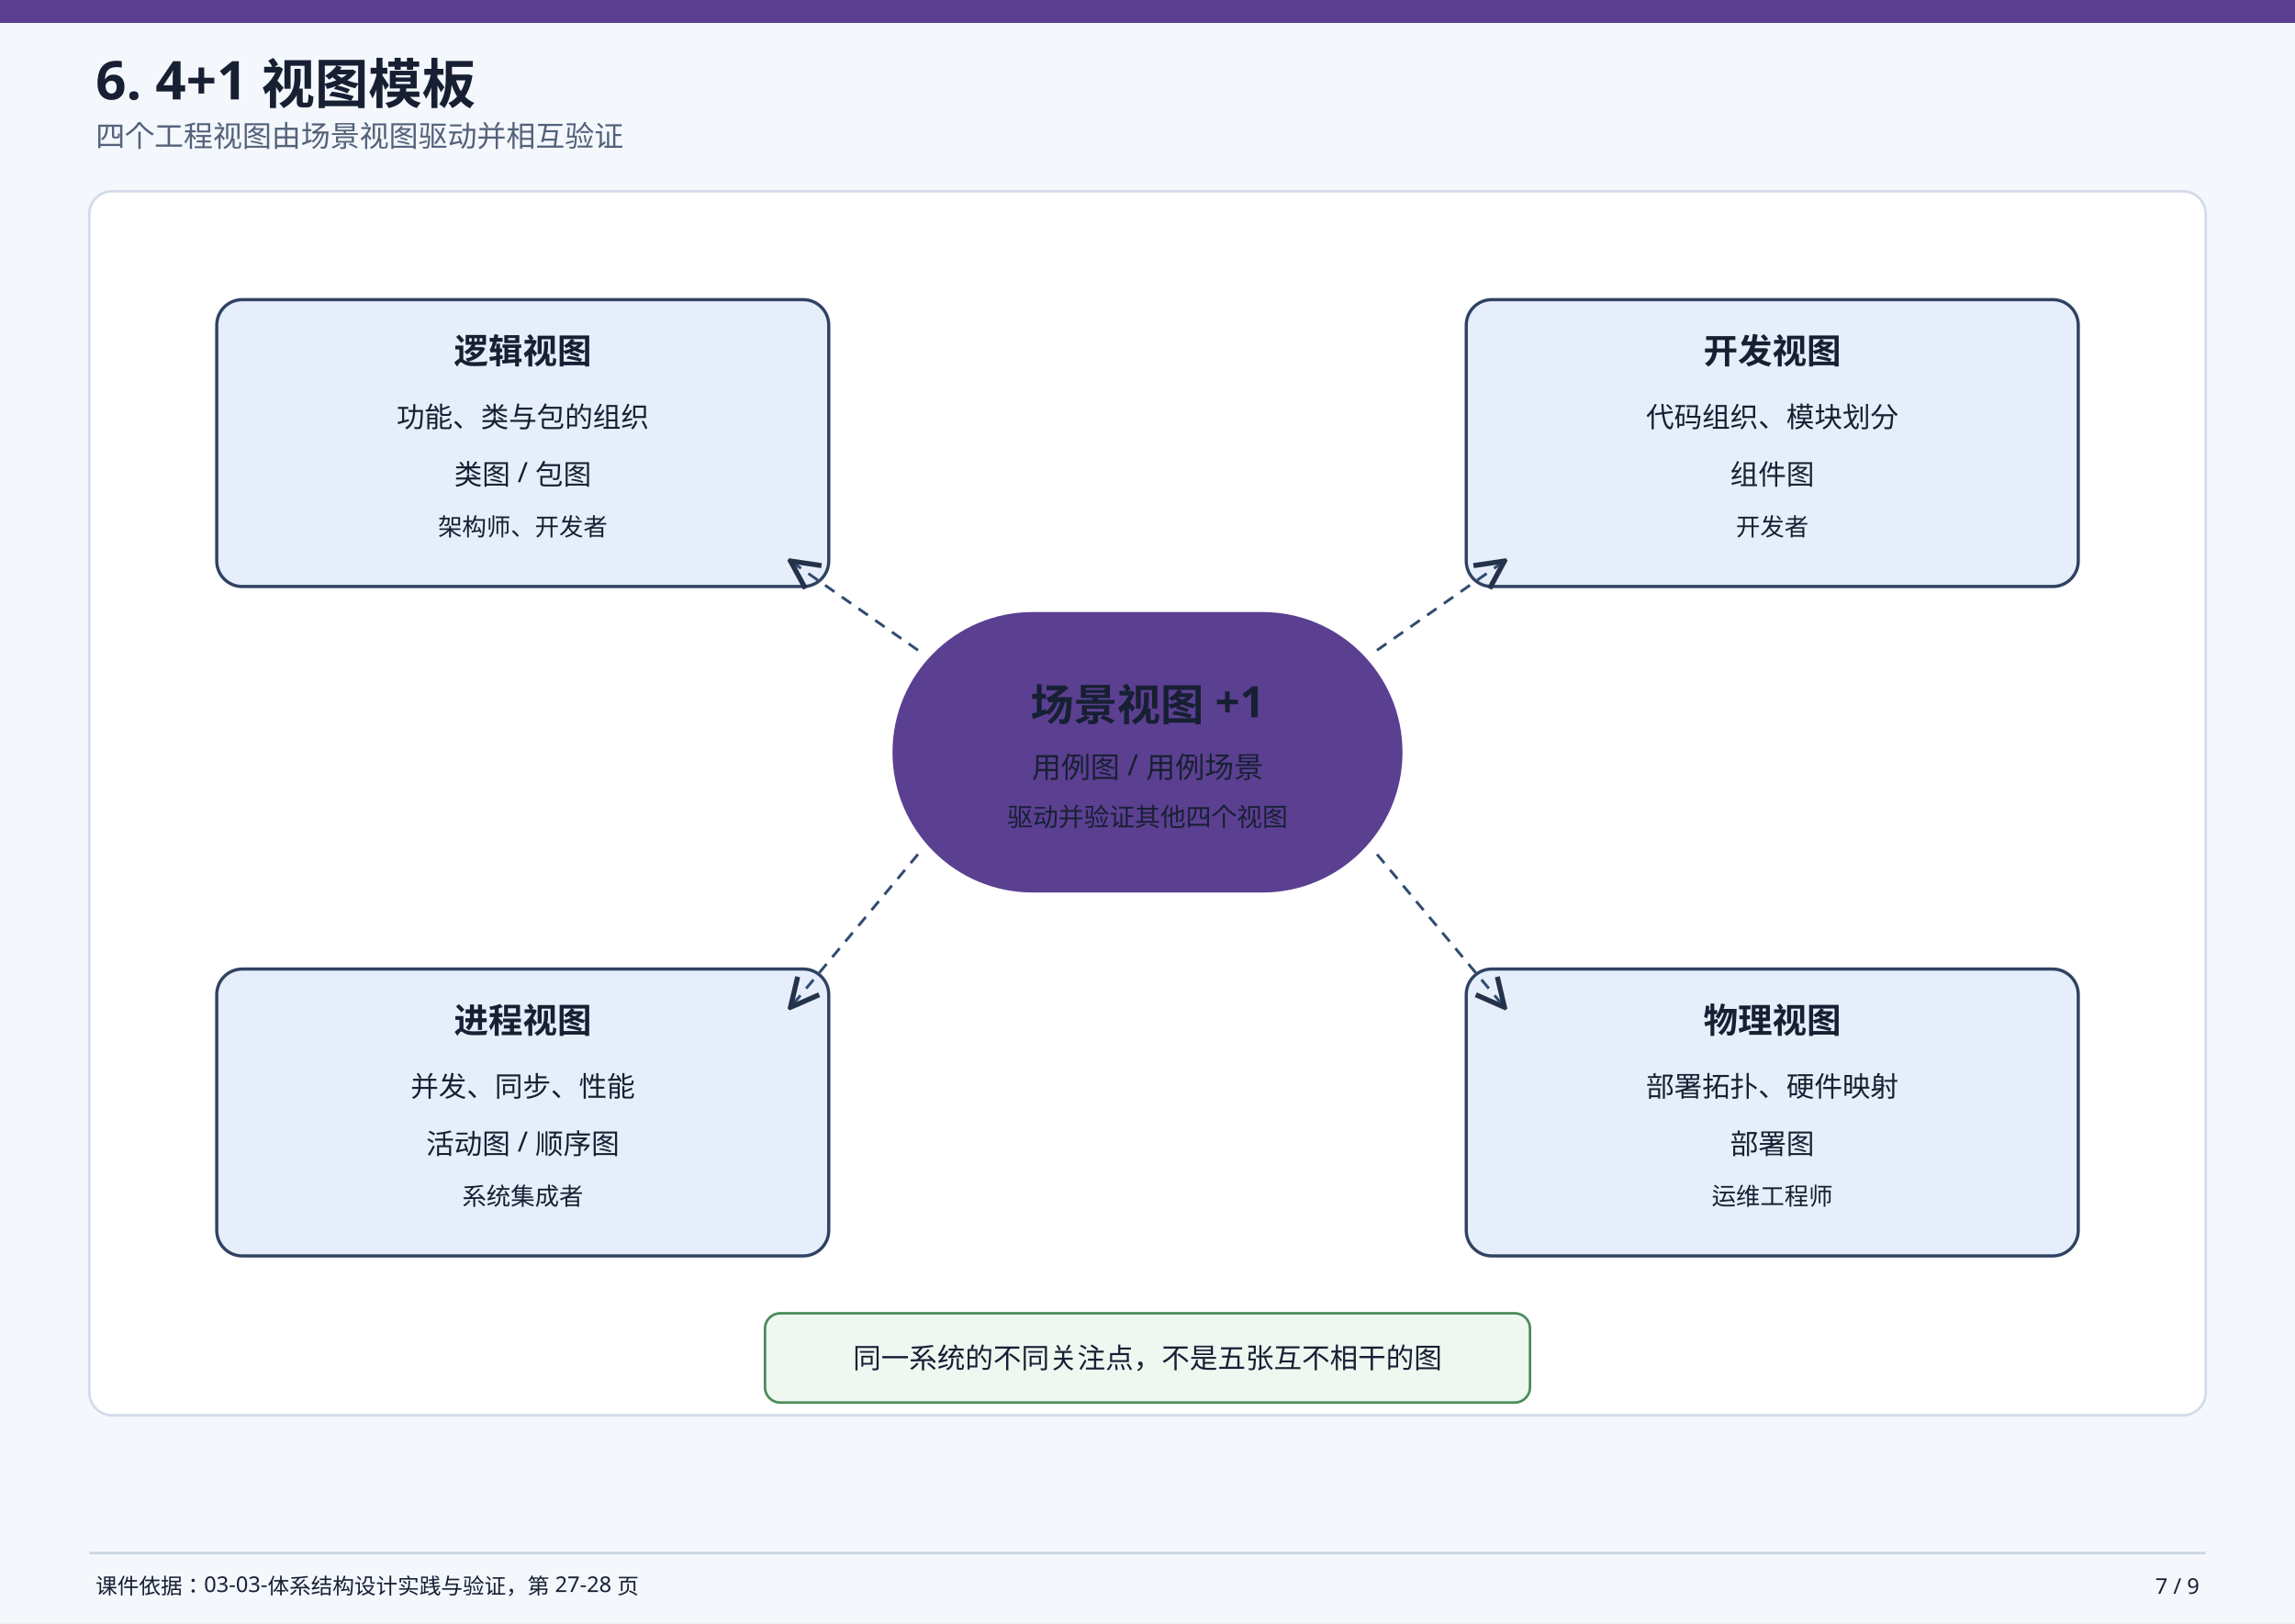
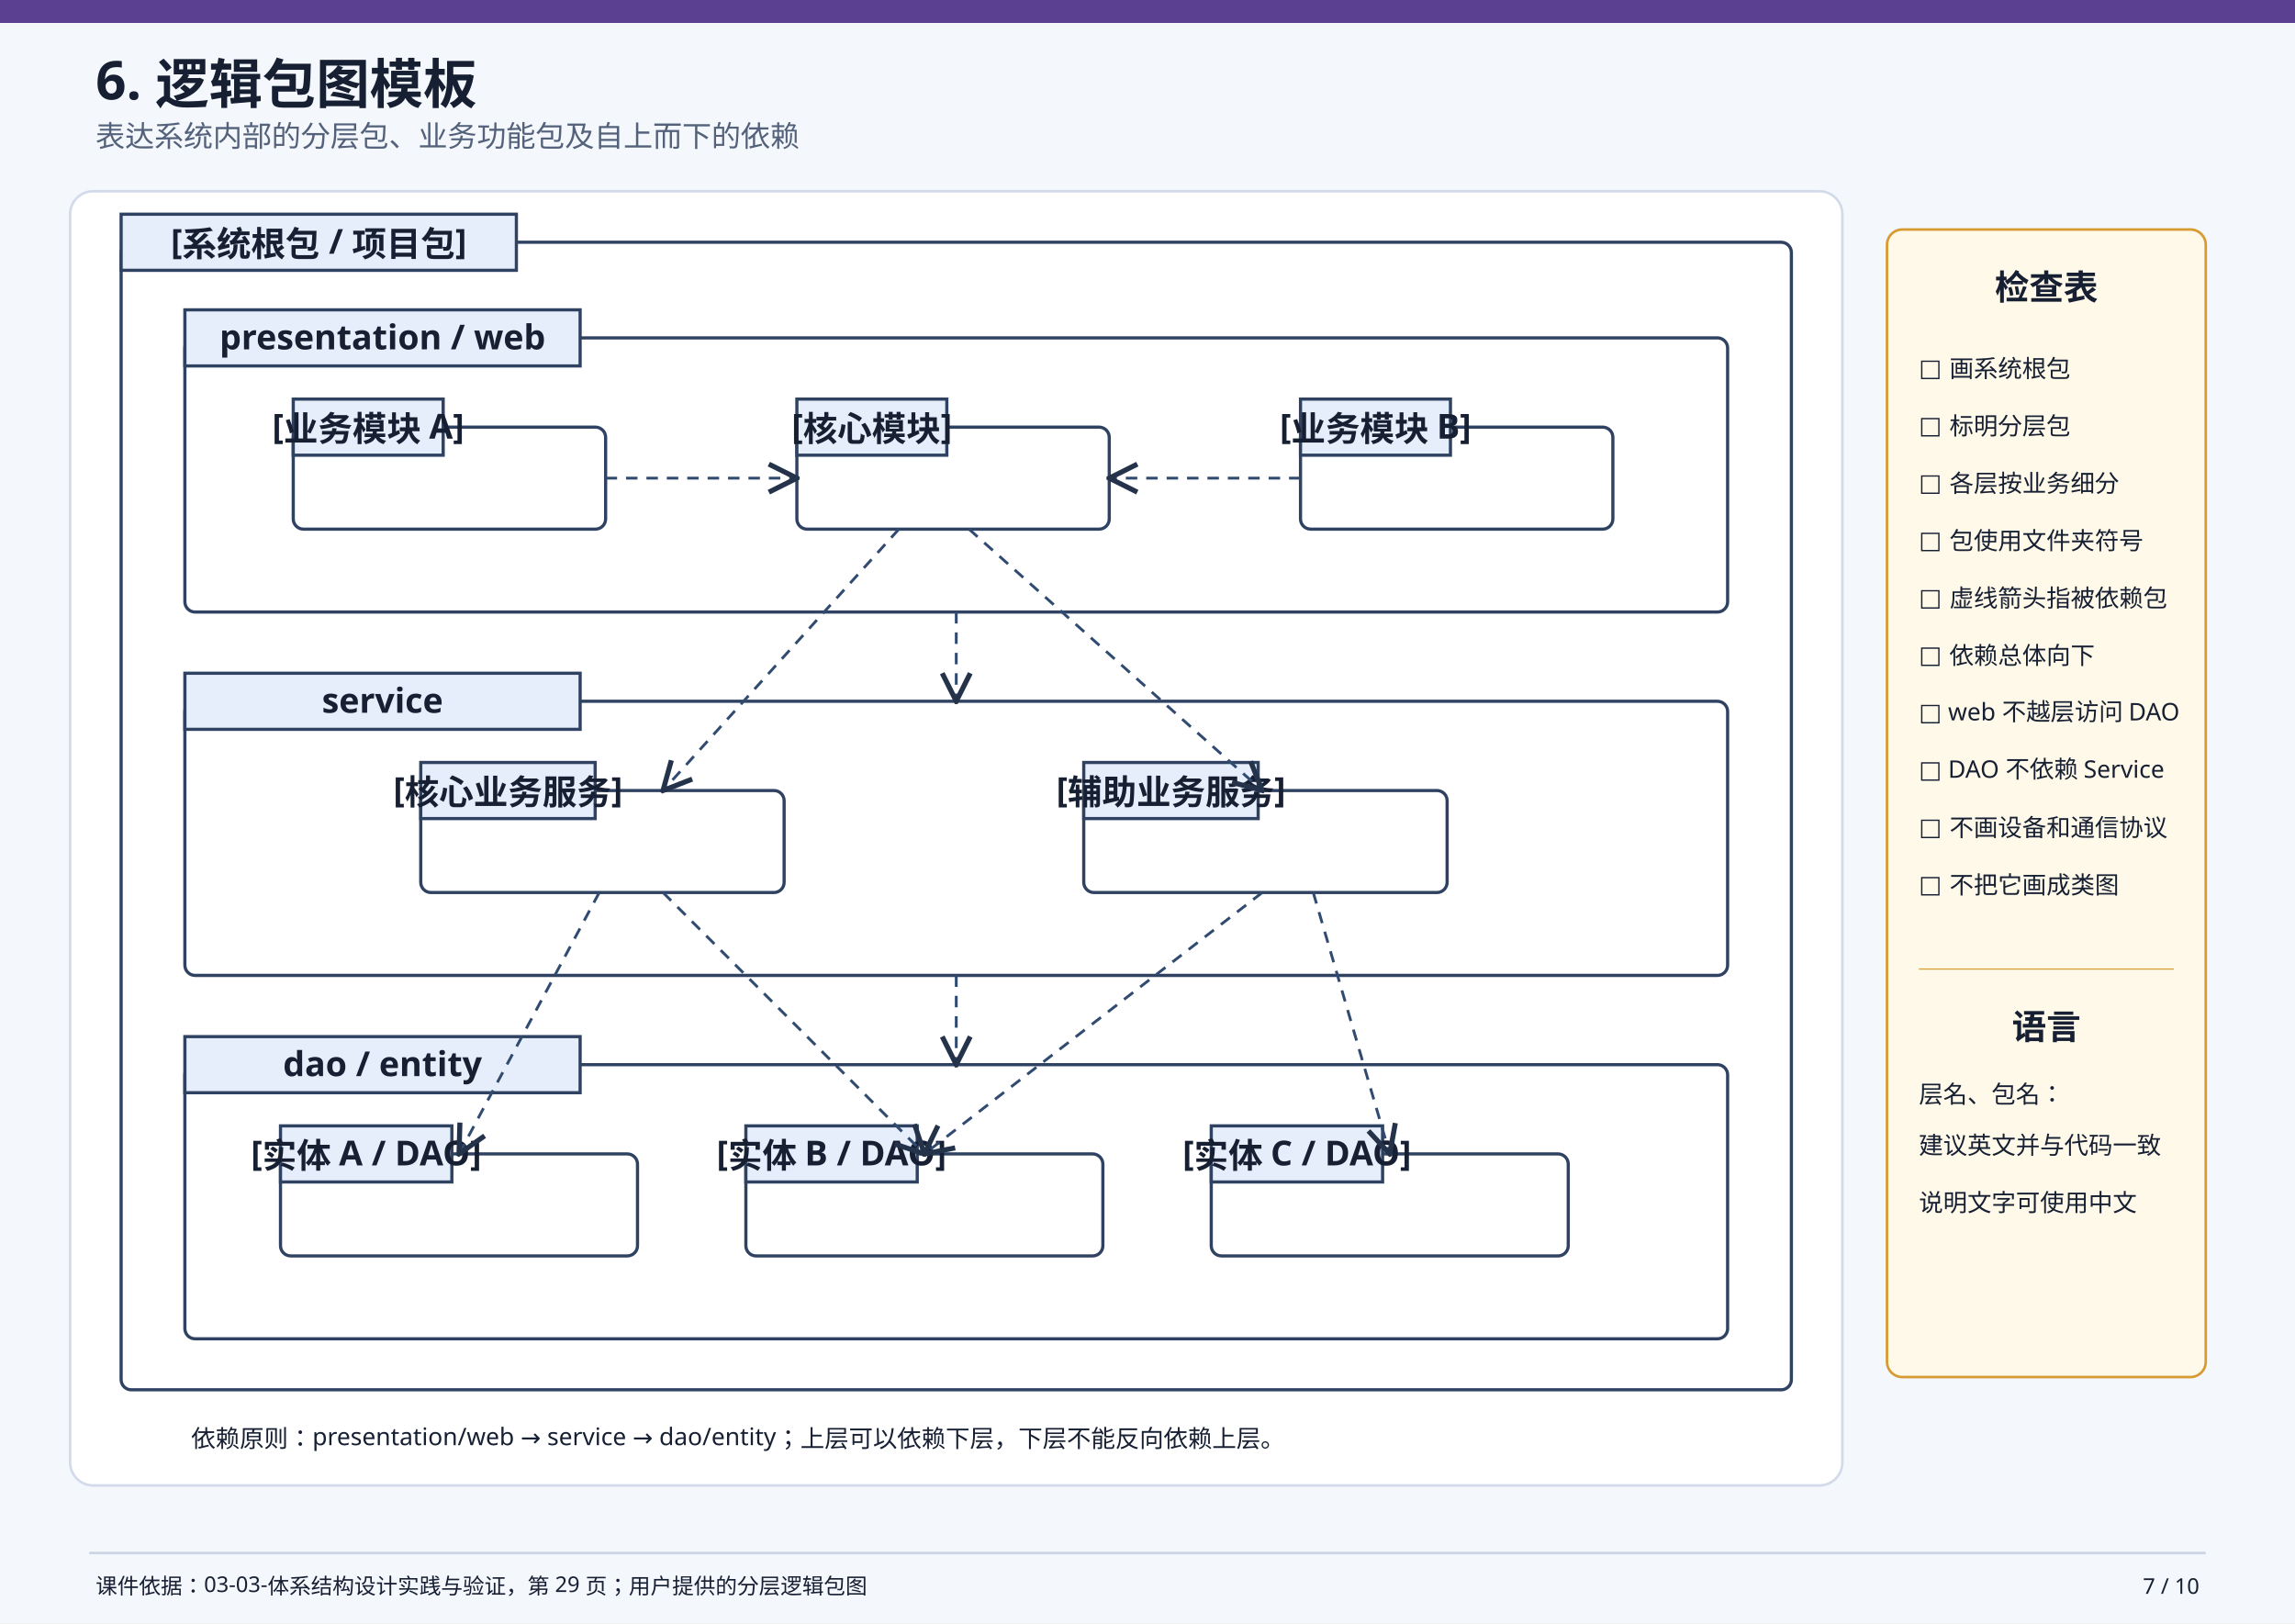
<svg xmlns="http://www.w3.org/2000/svg" width="1800" height="1273" viewBox="0 0 1800 1273">
  <defs>
    <marker id="solid" markerWidth="12" markerHeight="12" refX="11" refY="6" orient="auto">
      <path d="M0,0 L12,6 L0,12 Z" fill="#24324a" />
    </marker>
    <marker id="open" markerWidth="12" markerHeight="12" refX="11" refY="6" orient="auto">
      <path d="M1,1 L11,6 L1,11" fill="none" stroke="#24324a" stroke-width="1.8" />
    </marker>
    <marker id="triangle" markerWidth="16" markerHeight="16" refX="14" refY="8" orient="auto">
      <path d="M1,1 L15,8 L1,15 Z" fill="#fff" stroke="#6f42a0" stroke-width="1.8" />
    </marker>
    <style>
    text{font-family:"PingFang SC","Microsoft YaHei",sans-serif;fill:#172033}
    .title{font-size:42px;font-weight:800}.sub{font-size:23px;fill:#53627a}.h{font-size:27px;font-weight:700}.t{font-size:22px}.s{font-size:19px}.tiny{font-size:17px}
    .panel{fill:#fff;stroke:#d3dbea;stroke-width:2;rx:18}.node{fill:#fff;stroke:#2f4262;stroke-width:2.5;rx:8}.accent{fill:#e6eefb;stroke:#2f4262;stroke-width:2.5}
    .call{fill:none;stroke:#24324a;stroke-width:2.5;marker-end:url(#solid)}.ret{fill:none;stroke:#465773;stroke-width:2.2;stroke-dasharray:9 7;marker-end:url(#open)}
    .dep{fill:none;stroke:#314b70;stroke-width:2.2;stroke-dasharray:9 7;marker-end:url(#open)}.realize,.inherit{fill:none;stroke:#6f42a0;stroke-width:2.3;stroke-dasharray:9 7;marker-end:url(#triangle)}
    .line{fill:none;stroke:#3f506a;stroke-width:2.2}.dash{fill:none;stroke:#65728a;stroke-width:2;stroke-dasharray:9 8}
    .note{fill:#fff9e9;stroke:#d79b31;stroke-width:2;rx:12}.good{fill:#eef8f1;stroke:#4b8b5b;stroke-width:2;rx:12}
  </style>
  </defs>
  <rect width="1800" height="1273" fill="#f4f7fc" />
  <rect x="0" y="0" width="1800" height="18" fill="#5b3f91" />
-   <text class="title" x="75" y="78">6. 4+1 视图模板</text>
-   <text class="sub" x="75" y="115">四个工程视图由场景视图驱动并相互验证</text>
-   <rect class="panel" x="70" y="150" width="1660" height="960" />
-   <rect x="700" y="480" width="400" height="220" rx="110" fill="#5b3f91" />
-   <text x="900" y="565" text-anchor="middle" font-size="34" font-weight="800" fill="#fff">场景视图 +1</text>
-   <text x="900" y="610" text-anchor="middle" font-size="23" fill="#fff">用例图 / 用例场景</text>
-   <text x="900" y="648" text-anchor="middle" font-size="20" fill="#fff">驱动并验证其他四个视图</text>
-   <rect class="accent" x="170" y="235" width="480" height="225" rx="20" />
-   <text class="h" x="410" y="285" text-anchor="middle">逻辑视图</text>
-   <text class="t" x="410" y="335" text-anchor="middle">功能、类与包的组织</text>
-   <text class="t" x="410" y="380" text-anchor="middle">类图 / 包图</text>
-   <text class="s" x="410" y="420" text-anchor="middle">架构师、开发者</text>
-   <rect class="accent" x="1150" y="235" width="480" height="225" rx="20" />
-   <text class="h" x="1390" y="285" text-anchor="middle">开发视图</text>
-   <text class="t" x="1390" y="335" text-anchor="middle">代码组织、模块划分</text>
-   <text class="t" x="1390" y="380" text-anchor="middle">组件图</text>
-   <text class="s" x="1390" y="420" text-anchor="middle">开发者</text>
-   <rect class="accent" x="170" y="760" width="480" height="225" rx="20" />
-   <text class="h" x="410" y="810" text-anchor="middle">进程视图</text>
-   <text class="t" x="410" y="860" text-anchor="middle">并发、同步、性能</text>
-   <text class="t" x="410" y="905" text-anchor="middle">活动图 / 顺序图</text>
-   <text class="s" x="410" y="945" text-anchor="middle">系统集成者</text>
-   <rect class="accent" x="1150" y="760" width="480" height="225" rx="20" />
-   <text class="h" x="1390" y="810" text-anchor="middle">物理视图</text>
-   <text class="t" x="1390" y="860" text-anchor="middle">部署拓扑、硬件映射</text>
-   <text class="t" x="1390" y="905" text-anchor="middle">部署图</text>
-   <text class="s" x="1390" y="945" text-anchor="middle">运维工程师</text>
-   <path class="dep" d="M720,510 L620,440" />
-   <path class="dep" d="M1080,510 L1180,440" />
-   <path class="dep" d="M720,670 L620,790" />
-   <path class="dep" d="M1080,670 L1180,790" />
-   <rect class="good" x="600" y="1030" width="600" height="70" />
-   <text class="t" x="900" y="1073" text-anchor="middle">同一系统的不同关注点，不是五张互不相干的图</text>
+   <text class="title" x="75" y="78">6. 逻辑包图模板</text>
+   <text class="sub" x="75" y="115">表达系统内部的分层包、业务功能包及自上而下的依赖</text>
+   <rect class="panel" x="55" y="150" width="1390" height="1015" />
+   <g>
+     <rect class="node" x="95" y="190" width="1310" height="900" />
+     <rect class="accent" x="95" y="168" width="310" height="44" />
+     <text class="h" x="250" y="199" text-anchor="middle">[系统根包 / 项目包]</text>
+   </g>
+   <g>
+     <rect class="node" x="145" y="265" width="1210" height="215" />
+     <rect class="accent" x="145" y="243" width="310" height="44" />
+     <text class="h" x="300" y="274" text-anchor="middle">presentation / web</text>
+   </g>
+   <g>
+     <rect class="node" x="145" y="550" width="1210" height="215" />
+     <rect class="accent" x="145" y="528" width="310" height="44" />
+     <text class="h" x="300" y="559" text-anchor="middle">service</text>
+   </g>
+   <g>
+     <rect class="node" x="145" y="835" width="1210" height="215" />
+     <rect class="accent" x="145" y="813" width="310" height="44" />
+     <text class="h" x="300" y="844" text-anchor="middle">dao / entity</text>
+   </g>
+   <g>
+     <rect class="node" x="230" y="335" width="245" height="80" />
+     <rect class="accent" x="230" y="313" width="117.6" height="44" />
+     <text class="h" x="288.8" y="344" text-anchor="middle">[业务模块 A]</text>
+   </g>
+   <g>
+     <rect class="node" x="625" y="335" width="245" height="80" />
+     <rect class="accent" x="625" y="313" width="117.6" height="44" />
+     <text class="h" x="683.8" y="344" text-anchor="middle">[核心模块]</text>
+   </g>
+   <g>
+     <rect class="node" x="1020" y="335" width="245" height="80" />
+     <rect class="accent" x="1020" y="313" width="117.6" height="44" />
+     <text class="h" x="1078.8" y="344" text-anchor="middle">[业务模块 B]</text>
+   </g>
+   <g>
+     <rect class="node" x="330" y="620" width="285" height="80" />
+     <rect class="accent" x="330" y="598" width="136.8" height="44" />
+     <text class="h" x="398.4" y="629" text-anchor="middle">[核心业务服务]</text>
+   </g>
+   <g>
+     <rect class="node" x="850" y="620" width="285" height="80" />
+     <rect class="accent" x="850" y="598" width="136.8" height="44" />
+     <text class="h" x="918.4" y="629" text-anchor="middle">[辅助业务服务]</text>
+   </g>
+   <g>
+     <rect class="node" x="220" y="905" width="280" height="80" />
+     <rect class="accent" x="220" y="883" width="134.4" height="44" />
+     <text class="h" x="287.2" y="914" text-anchor="middle">[实体 A / DAO]</text>
+   </g>
+   <g>
+     <rect class="node" x="585" y="905" width="280" height="80" />
+     <rect class="accent" x="585" y="883" width="134.4" height="44" />
+     <text class="h" x="652.2" y="914" text-anchor="middle">[实体 B / DAO]</text>
+   </g>
+   <g>
+     <rect class="node" x="950" y="905" width="280" height="80" />
+     <rect class="accent" x="950" y="883" width="134.4" height="44" />
+     <text class="h" x="1017.2" y="914" text-anchor="middle">[实体 C / DAO]</text>
+   </g>
+   <path class="dep" d="M475,375 L625,375" />
+   <path class="dep" d="M1020,375 L870,375" />
+   <path class="dep" d="M705,415 L520,620" />
+   <path class="dep" d="M760,415 L990,620" />
+   <path class="dep" d="M470,700 L360,905" />
+   <path class="dep" d="M520,700 L725,905" />
+   <path class="dep" d="M990,700 L725,905" />
+   <path class="dep" d="M1030,700 L1090,905" />
+   <path class="dep" d="M750,480 L750,550" />
+   <path class="dep" d="M750,765 L750,835" />
+   <text class="s" x="150" y="1135">依赖原则：presentation/web → service → dao/entity；上层可以依赖下层，下层不能反向依赖上层。</text>
+   <rect class="note" x="1480" y="180" width="250" height="900" />
+   <text class="h" x="1605" y="235" text-anchor="middle">检查表</text>
+   <text class="s" x="1505" y="295">□ 画系统根包</text>
+   <text class="s" x="1505" y="340">□ 标明分层包</text>
+   <text class="s" x="1505" y="385">□ 各层按业务细分</text>
+   <text class="s" x="1505" y="430">□ 包使用文件夹符号</text>
+   <text class="s" x="1505" y="475">□ 虚线箭头指被依赖包</text>
+   <text class="s" x="1505" y="520">□ 依赖总体向下</text>
+   <text class="s" x="1505" y="565">□ web 不越层访问 DAO</text>
+   <text class="s" x="1505" y="610">□ DAO 不依赖 Service</text>
+   <text class="s" x="1505" y="655">□ 不画设备和通信协议</text>
+   <text class="s" x="1505" y="700">□ 不把它画成类图</text>
+   <line x1="1505" y1="760" x2="1705" y2="760" stroke="#d9a23a" />
+   <text class="h" x="1605" y="815" text-anchor="middle">语言</text>
+   <text class="s" x="1505" y="865">层名、包名：</text>
+   <text class="s" x="1505" y="905">建议英文并与代码一致</text>
+   <text class="s" x="1505" y="950">说明文字可使用中文</text>
  <line x1="70" y1="1218" x2="1730" y2="1218" stroke="#ccd5e4" stroke-width="2" />
-   <text class="tiny" x="75" y="1250">课件依据：03-03-体系结构设计实践与验证，第 27-28 页</text>
-   <text class="tiny" x="1725" y="1250" text-anchor="end">7 / 9</text>
+   <text class="tiny" x="75" y="1250">课件依据：03-03-体系结构设计实践与验证，第 29 页；用户提供的分层逻辑包图</text>
+   <text class="tiny" x="1725" y="1250" text-anchor="end">7 / 10</text>
</svg>
